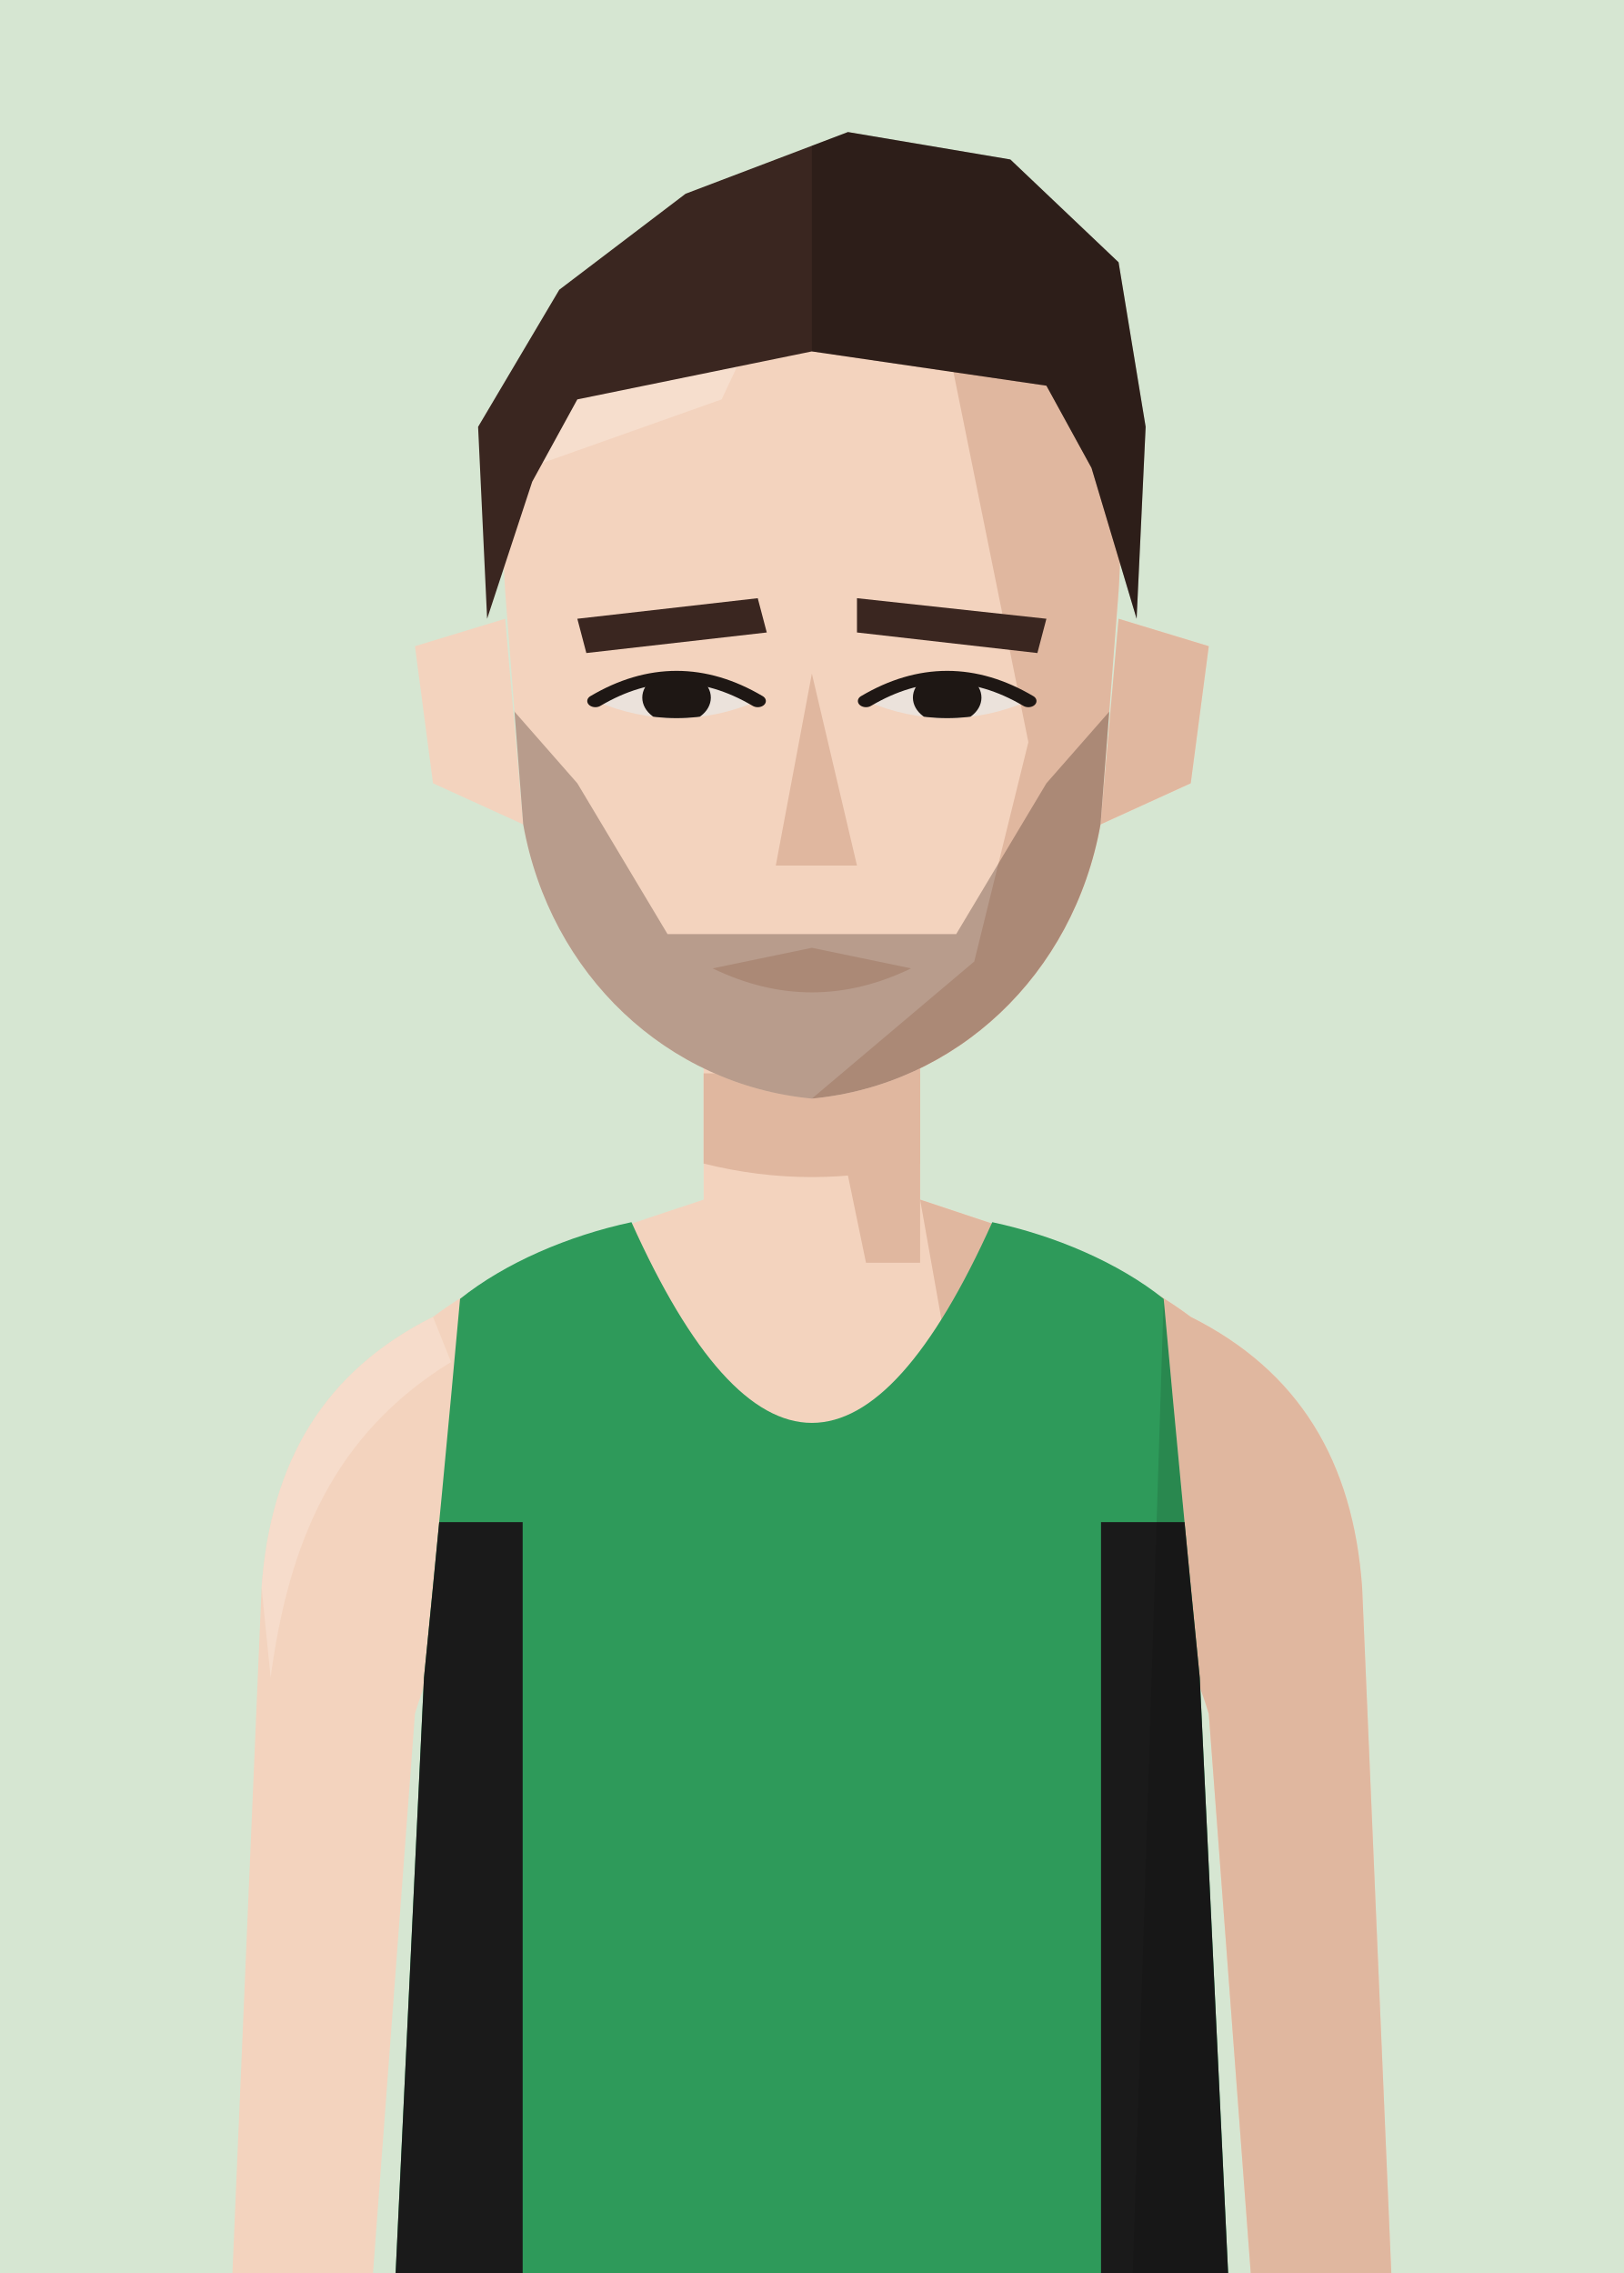
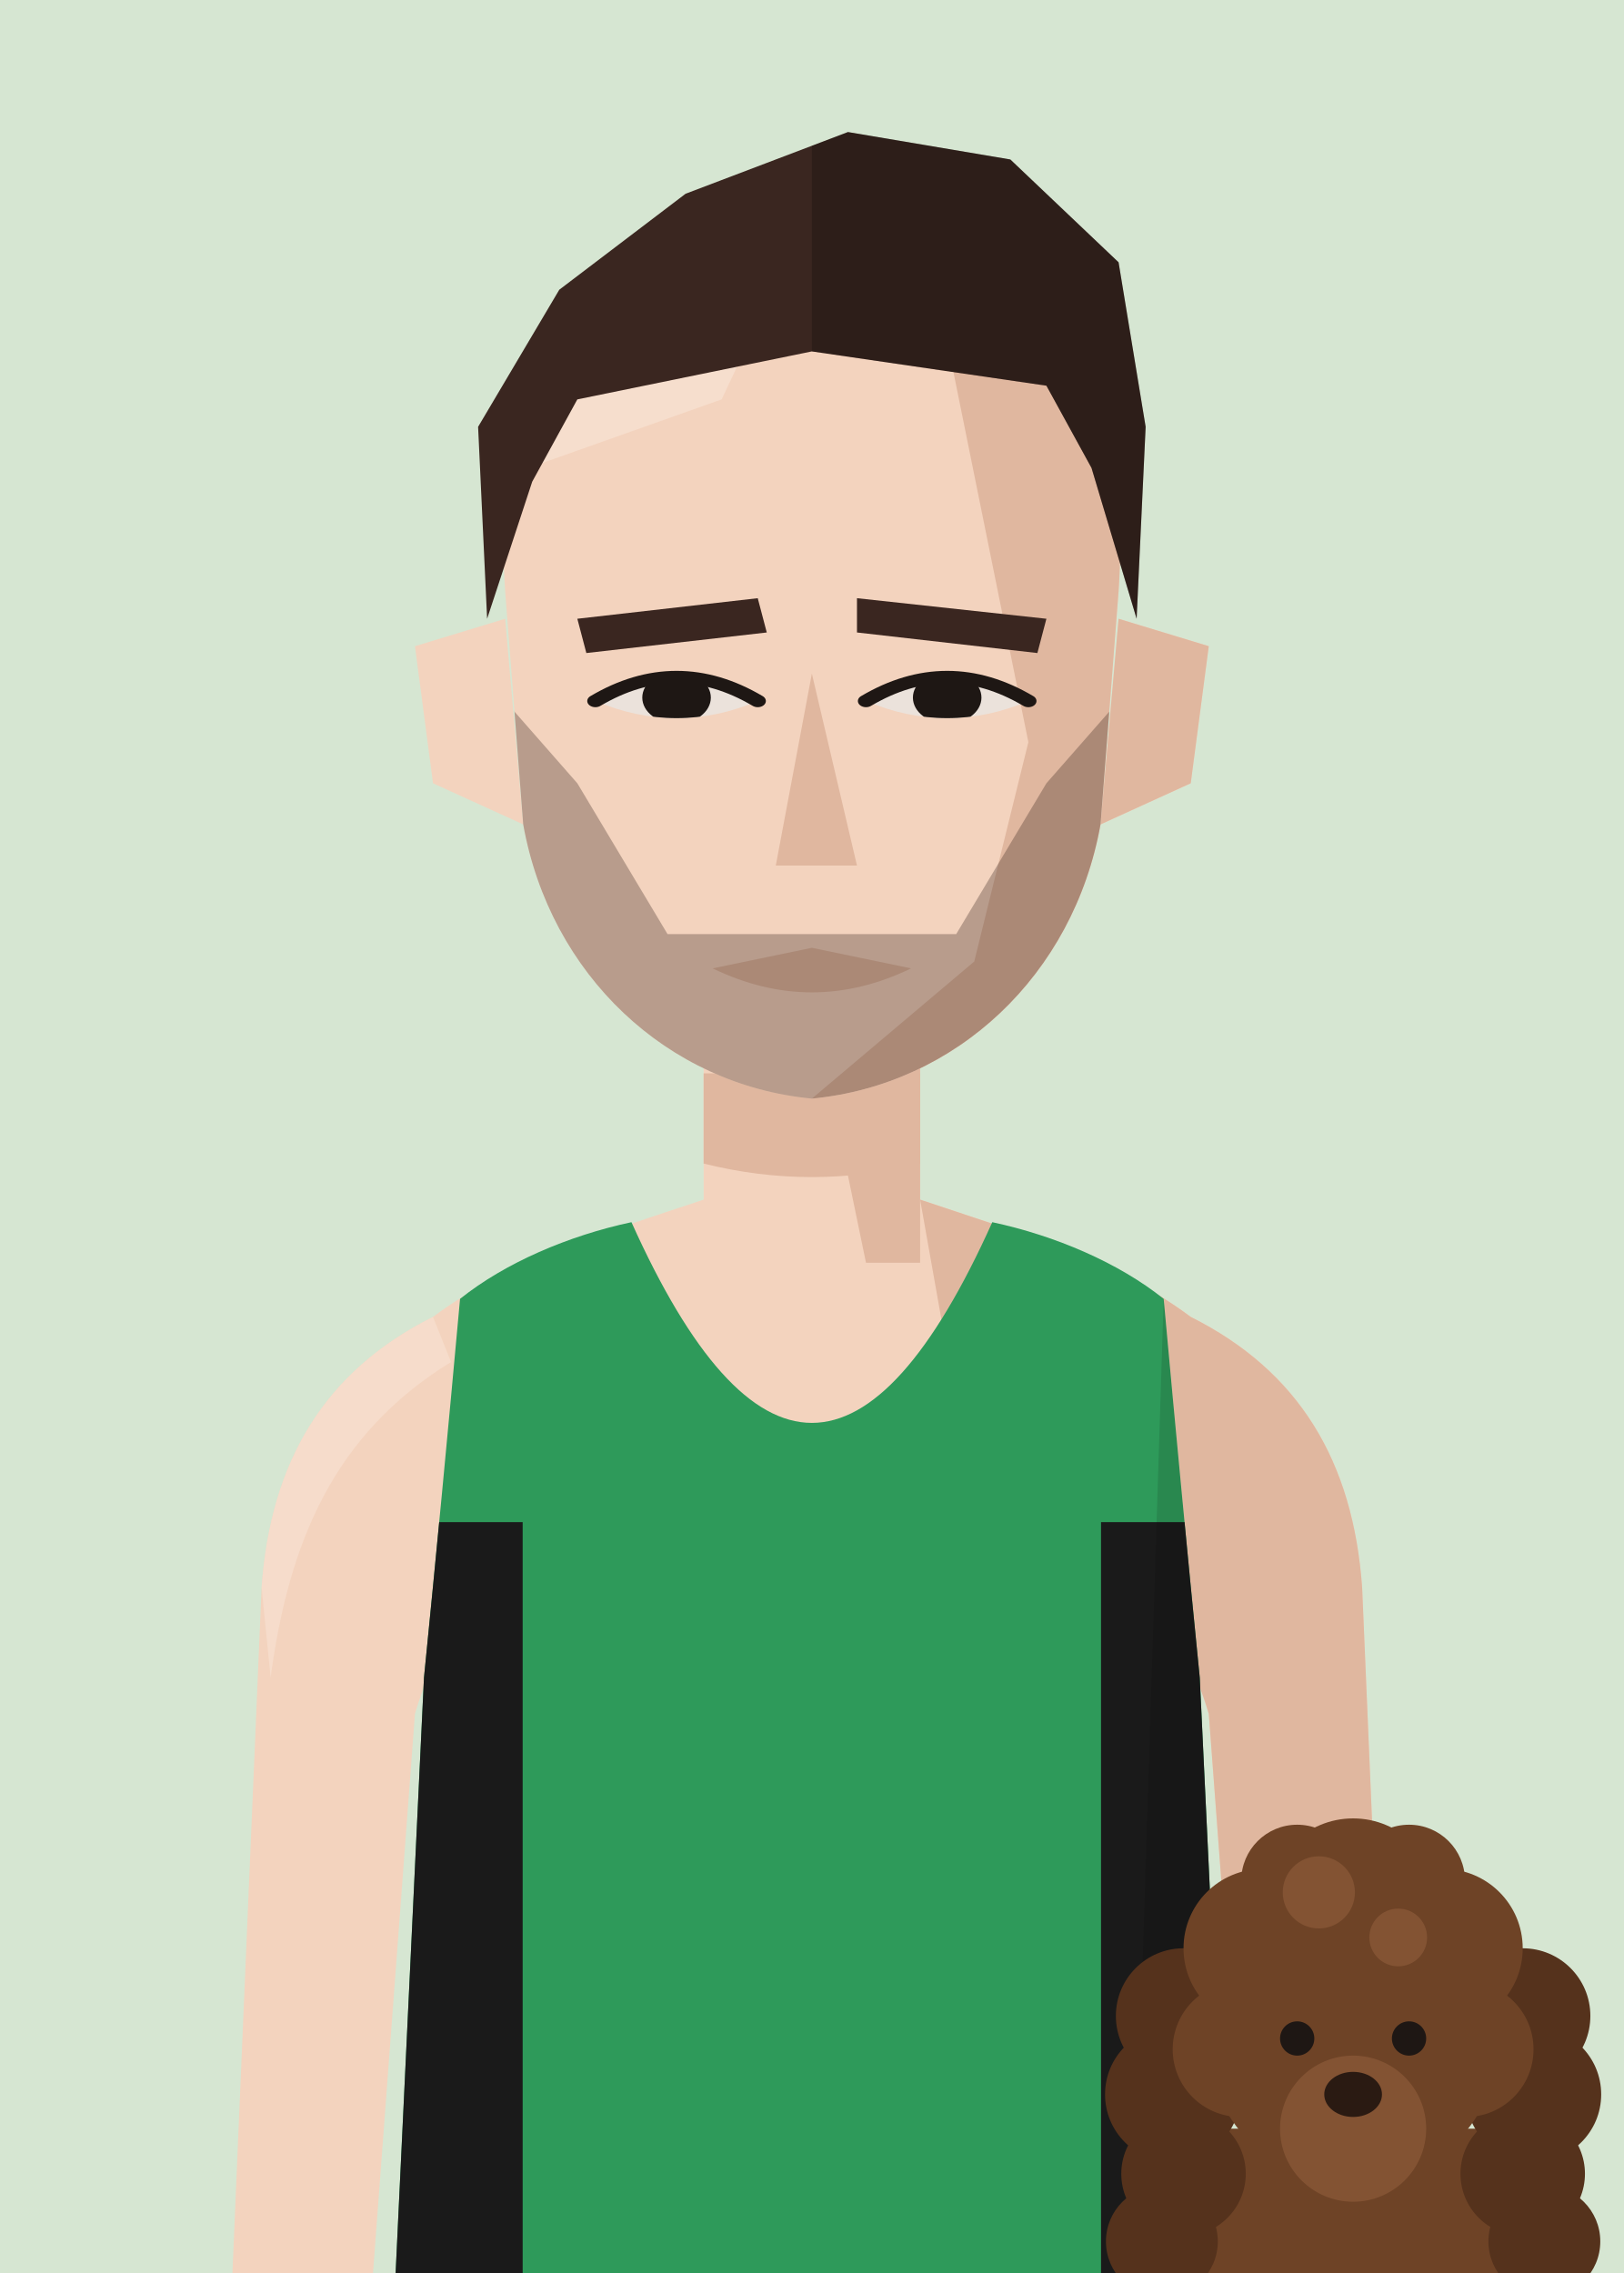
<svg xmlns="http://www.w3.org/2000/svg" viewBox="10 20 180 252">
  <defs>
    <clipPath id="vf">
      <path d="M53,330 L57,246 Q59,226 61,204 C66,200 73,197 80,195.5 Q100,240 120,195.5 C127,197 134,200 139,204 Q141,226 143,246 L147,330 Z" />
    </clipPath>
    <clipPath id="hf">
      <path d="M66,96 C64,58 80,40 100,40 C120,40 136,58 134,96 L132,130 C129,152 116,168 100,170 C84,168 71,152 68,130 Z" />
    </clipPath>
    <clipPath id="rf">
      <rect x="100" y="0" width="100" height="300" />
    </clipPath>
    <clipPath id="ef">
      <path d="M76,112 Q85,105 94,112 Q85,117 76,112 Z" />
      <path d="M106,112 Q115,105 124,112 Q115,117 106,112 Z" />
    </clipPath>
    <clipPath id="cf">
      <rect x="0" y="92" width="200" height="300" />
    </clipPath>
  </defs>
  <rect width="200" height="280" fill="#D6E6D2" />
  <g transform="translate(0,-40)">
    <rect x="88" y="171" width="24" height="37" fill="#F3D3BE" />
    <path d="M88,193 C76,197 66,200 58,206 C46,212 40,222 39,236 L35,330 L50,330 L56,250 Q59,240 64,238 L136,238 Q141,240 144,250 L150,330 L165,330 L161,236 C160,222 154,212 142,206 C134,200 124,197 112,193" fill="#F3D3BE" />
    <g fill="#E0B79F">
      <path d="M112,193 C124,197 134,200 142,206 C154,212 160,222 161,236 L165,330 L150,330 L144,250 Q141,240 136,238 L120,238 Z" />
      <path d="M58,206 C46,212 40,222 39,236 L40,246 C42,231 47,219 60,211 Z" fill="#F8E2D3" opacity=".6" />
      <polygon points="100,171 112,171 112,200 106,200" />
      <path d="M88,179 L112,179 L112,189 Q100,192 88,189 Z" />
    </g>
    <g transform="translate(0,83) scale(1,0.76) translate(0,-40)">
      <g fill="#F3D3BE">
        <path d="M66,100 L56,104 L58,124 L68,130 Z" />
        <path d="M134,100 L144,104 L142,124 L132,130 Z" />
        <path d="M66,96 C64,58 80,40 100,40 C120,40 136,58 134,96 L132,130 C129,152 116,168 100,170 C84,168 71,152 68,130 Z" />
      </g>
      <path d="M134,100 L144,104 L142,124 L132,130 Z" fill="#E0B79F" />
      <g clip-path="url(#hf)">
        <polygon points="112,40 140,40 140,180 100,180 100,170 118,150 124,118 120,92" fill="#E0B79F" />
        <polygon points="60,40 100,40 90,68 60,82" fill="#F8E2D3" opacity=".7" />
      </g>
      <g fill="#3A2620">
        <polygon points="74,100 94,97 95,102 75,105" />
        <polygon points="105,97 126,100 125,105 105,102" />
      </g>
      <g fill="#EBE2DB">
        <path d="M76,112 Q85,105 94,112 Q85,117 76,112 Z" />
        <path d="M106,112 Q115,105 124,112 Q115,117 106,112 Z" />
      </g>
      <g clip-path="url(#ef)" fill="#1E1714">
        <circle cx="85" cy="111.5" r="3.8" />
        <circle cx="115" cy="111.5" r="3.8" />
      </g>
      <g fill="none" stroke="#1E1714" stroke-width="1.8" stroke-linecap="round">
        <path d="M76,112 Q85,105 94,112" />
        <path d="M106,112 Q115,105 124,112" />
      </g>
      <polygon points="100,108 105,136 96,136" fill="#E0B79F" />
      <path d="M89,151 L100,148 L111,151 Q100,158 89,151 Z" fill="#E0B79F" />
      <g clip-path="url(#hf)" fill="#3A2620">
        <path d="M66,112 L74,124 L84,146 L116,146 L126,124 L134,112 L134,180 L66,180 Z" opacity=".32" />
      </g>
      <g fill="#3A2620">
        <path d="M64,100 L63,72 L72,52 L86,38 L104,29 L122,33 L134,48 L137,72 L136,100 L131,78 L126,66 L100,61 L74,68 L69,80 Z" />
        <g clip-path="url(#rf)" fill="#000" opacity=".22">
          <path d="M64,100 L63,72 L72,52 L86,38 L104,29 L122,33 L134,48 L137,72 L136,100 L131,78 L126,66 L100,61 L74,68 L69,80 Z" />
        </g>
      </g>
    </g>
    <g clip-path="url(#vf)">
      <path d="M53,330 L57,246 Q59,226 61,204 C66,200 73,197 80,195.5 Q100,240 120,195.5 C127,197 134,200 139,204 Q141,226 143,246 L147,330 Z" fill="#2E9A5A" />
      <g transform="matrix(6.2857 0 0 6.5 37.14 193)">
        <rect x="0" y="5.5" width="4.9" height="14.5" fill="#1a1a1a" />
        <rect x="15.1" y="5.5" width="4.9" height="14.5" fill="#1a1a1a" />
      </g>
      <path d="M139,204 Q141,226 143,246 L147,330 L135,330 Z" fill="#000" opacity="0.12" />
    </g>
  </g>
+   <g class="dog">
+     <rect x="143.8" y="256.0" width="32.5" height="50.0" fill="#6E4326" />
+     <circle cx="141.2" cy="243.5" r="7.5" fill="#55321C" />
+     <circle cx="140.0" cy="252.2" r="7.5" fill="#55321C" />
+     <circle cx="141.2" cy="261.0" r="6.9" fill="#55321C" />
+     <circle cx="138.8" cy="268.5" r="6.2" fill="#55321C" />
+     <circle cx="178.8" cy="243.5" r="7.5" fill="#55321C" />
+     <circle cx="180.0" cy="252.2" r="7.5" fill="#55321C" />
+     <circle cx="178.8" cy="261.0" r="6.9" fill="#55321C" />
+     <circle cx="181.2" cy="268.5" r="6.2" fill="#55321C" />
+     <circle cx="160.0" cy="246.0" r="16.2" fill="#6E4326" />
+     <circle cx="150.0" cy="236.0" r="8.8" fill="#6E4326" />
+     <circle cx="160.0" cy="231.0" r="9.4" fill="#6E4326" />
+     <circle cx="170.0" cy="236.0" r="8.8" fill="#6E4326" />
+     <circle cx="147.5" cy="247.2" r="7.5" fill="#6E4326" />
+     <circle cx="172.5" cy="247.2" r="7.5" fill="#6E4326" />
+     <circle cx="153.8" cy="228.5" r="6.2" fill="#6E4326" />
+     <circle cx="166.2" cy="228.5" r="6.2" fill="#6E4326" />
+     <circle cx="156.2" cy="229.8" r="4.0" fill="#835333" />
+     <circle cx="165.0" cy="234.8" r="3.2" fill="#835333" />
+     <circle cx="160.0" cy="256.0" r="8.1" fill="#835333" />
+     <circle cx="153.8" cy="246.0" r="1.9" fill="#1E1714" />
+     <circle cx="166.2" cy="246.0" r="1.9" fill="#1E1714" />
+     <ellipse cx="160.0" cy="252.2" rx="3.2" ry="2.5" fill="#2A1A12" />
+   </g>
</svg>
